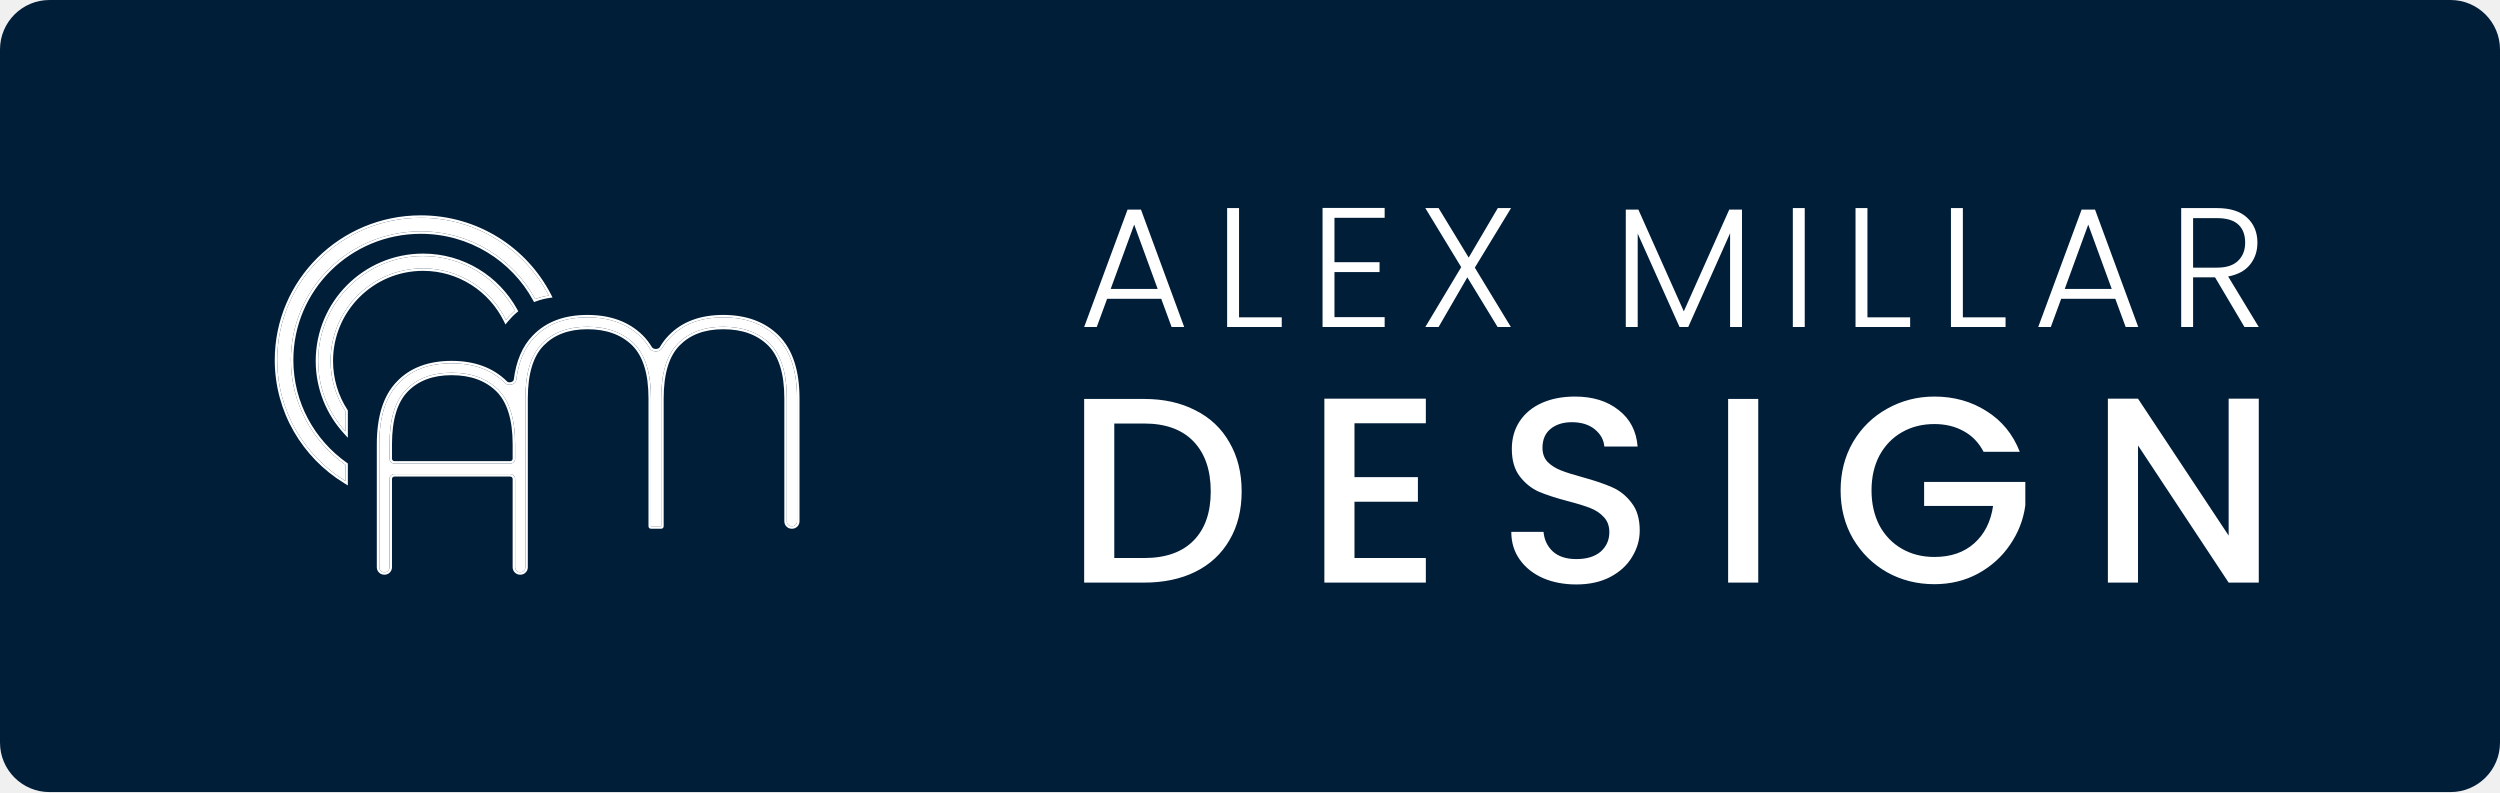
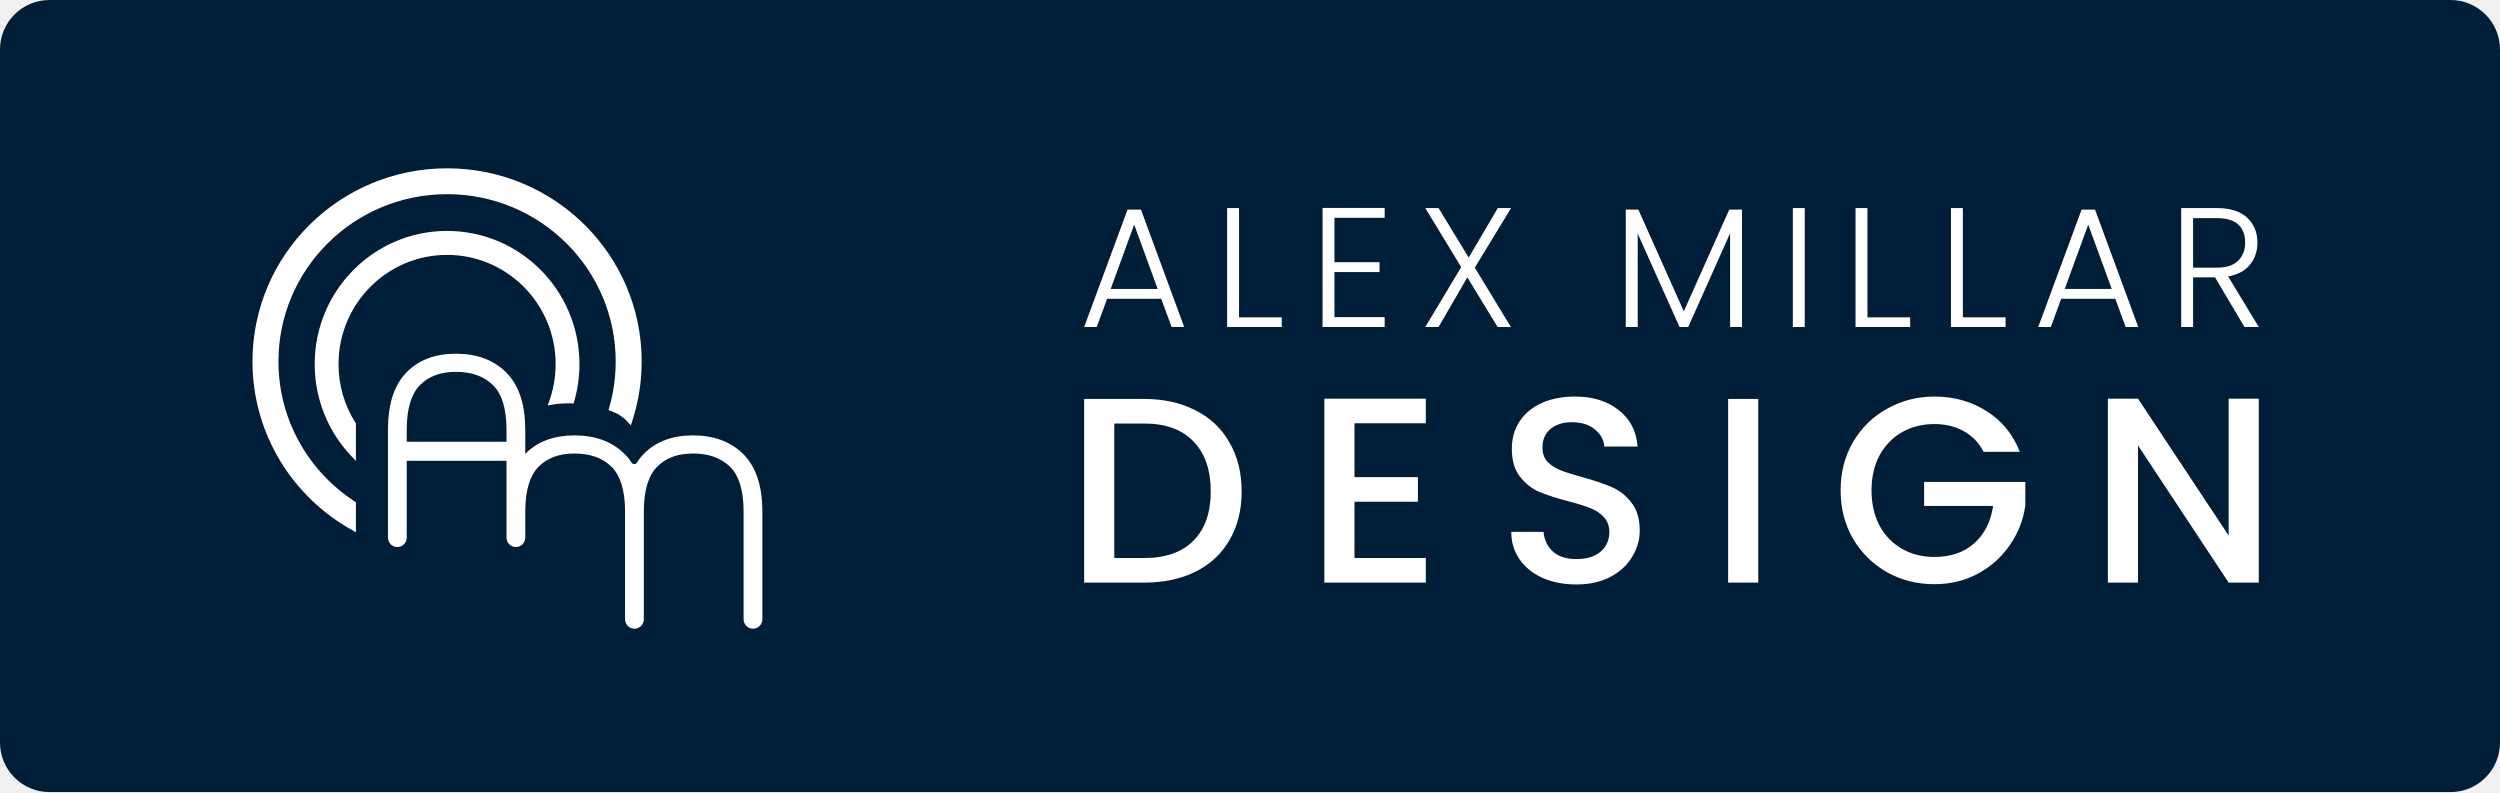
<svg xmlns="http://www.w3.org/2000/svg" width="505" height="160" viewBox="0 0 505 160" fill="none">
  <rect width="505" height="160" rx="10" fill="#011E39" />
  <path fill-rule="evenodd" clip-rule="evenodd" d="M269.563 52.963V43.993H279.701V42H267.157V66.057H279.701V64.064H269.563V54.956H278.67V52.963H269.563ZM297.913 54.063L305.199 66.057H302.519L296.401 56.022L290.593 66.057H287.912L295.164 53.96L287.912 42.034H290.593L296.676 52.035L302.553 42.034H305.234L297.913 54.063ZM364.557 42.034V66.057H362.152V42.034H364.557ZM385.849 64.098H377.222V42.034H374.817V66.057H385.849V64.098ZM396.499 64.098H405.125V66.057H394.093V42.034H396.499V64.098ZM447.44 56.022L453.385 66.057H456.272L450.086 55.85C452.033 55.483 453.5 54.693 454.485 53.479C455.493 52.242 455.997 50.752 455.997 49.011C455.997 46.926 455.298 45.242 453.901 43.959C452.526 42.676 450.498 42.034 447.818 42.034H440.601V66.057H443.006V56.022H447.44ZM447.852 54.063H443.006V44.062H447.818C449.788 44.062 451.232 44.497 452.148 45.368C453.064 46.216 453.523 47.43 453.523 49.011C453.523 50.546 453.042 51.772 452.079 52.688C451.14 53.605 449.731 54.063 447.852 54.063ZM416.36 60.352H427.289L429.385 66.057H431.928L423.199 42.344H420.484L411.72 66.057H414.263L416.36 60.352ZM421.824 45.368L426.567 58.359H417.081L421.824 45.368ZM351.883 66.057V42.344H349.305L340.129 62.895L330.953 42.344H328.41V66.057H330.816V47.19L339.27 66.057H341.023L349.477 47.121V66.057H351.883ZM250.286 64.098H258.912V66.057H247.88V42.034H250.286V64.098ZM223.64 60.352H234.568L236.665 66.057H239.208L230.479 42.344H227.764L219 66.057H221.543L223.64 60.352ZM229.104 45.368L233.847 58.359H224.361L229.104 45.368Z" fill="white" />
  <path fill-rule="evenodd" clip-rule="evenodd" d="M311.688 116.778C313.68 117.632 315.922 118.059 318.413 118.059C321.047 118.059 323.324 117.561 325.246 116.564C327.203 115.532 328.68 114.18 329.676 112.507C330.708 110.835 331.224 109.056 331.224 107.17C331.224 104.821 330.673 102.953 329.57 101.565C328.502 100.141 327.185 99.091 325.62 98.415C324.089 97.739 322.097 97.063 319.641 96.387C317.791 95.889 316.332 95.426 315.264 94.999C314.196 94.572 313.307 94.003 312.595 93.291C311.919 92.544 311.581 91.601 311.581 90.462C311.581 88.789 312.132 87.508 313.236 86.618C314.339 85.729 315.762 85.284 317.506 85.284C319.428 85.284 320.976 85.764 322.15 86.725C323.324 87.686 323.965 88.843 324.072 90.195H330.797C330.548 87.063 329.267 84.608 326.954 82.829C324.677 81.014 321.741 80.106 318.147 80.106C315.62 80.106 313.396 80.533 311.474 81.387C309.552 82.241 308.058 83.469 306.99 85.07C305.923 86.672 305.389 88.54 305.389 90.675C305.389 92.989 305.923 94.839 306.99 96.227C308.058 97.615 309.339 98.647 310.834 99.323C312.364 99.963 314.339 100.604 316.759 101.244C318.68 101.743 320.175 102.205 321.243 102.632C322.346 103.059 323.253 103.664 323.965 104.447C324.712 105.23 325.086 106.244 325.086 107.49C325.086 109.091 324.499 110.408 323.324 111.44C322.15 112.436 320.513 112.935 318.413 112.935C316.385 112.935 314.801 112.419 313.663 111.387C312.559 110.355 311.937 109.038 311.794 107.436H305.282C305.282 109.572 305.852 111.44 306.99 113.041C308.129 114.643 309.695 115.888 311.688 116.778ZM396.677 87.099C398.386 88.024 399.72 89.412 400.681 91.263H407.994C406.606 87.704 404.364 84.964 401.268 83.042C398.208 81.085 394.702 80.106 390.752 80.106C387.3 80.106 384.116 80.925 381.197 82.562C378.315 84.163 376.02 86.405 374.312 89.287C372.639 92.17 371.803 95.426 371.803 99.056C371.803 102.686 372.639 105.942 374.312 108.824C376.02 111.707 378.315 113.967 381.197 115.603C384.08 117.205 387.265 118.006 390.752 118.006C393.991 118.006 396.927 117.294 399.56 115.87C402.229 114.411 404.382 112.472 406.019 110.052C407.691 107.632 408.723 104.981 409.115 102.099V97.348H388.671V102.205H402.603C402.14 105.372 400.877 107.881 398.813 109.732C396.749 111.582 394.062 112.507 390.752 112.507C388.297 112.507 386.108 111.956 384.187 110.853C382.265 109.75 380.753 108.184 379.649 106.155C378.582 104.091 378.048 101.725 378.048 99.056C378.048 96.387 378.582 94.038 379.649 92.01C380.753 89.981 382.265 88.416 384.187 87.312C386.108 86.209 388.297 85.658 390.752 85.658C392.994 85.658 394.969 86.138 396.677 87.099ZM450.187 117.685H456.272V80.533H450.187V108.184L431.878 80.533H425.793V117.685H431.878V89.981L450.187 117.685ZM355.166 80.587V117.685H349.081V80.587H355.166ZM273.606 85.498V96.387H286.417V101.351H273.606V112.721H288.019V117.685H267.521V80.533H288.019V85.498H273.606ZM241.473 82.882C238.519 81.352 235.067 80.587 231.117 80.587H219V117.685H231.117C235.067 117.685 238.519 116.956 241.473 115.497C244.462 114.002 246.757 111.867 248.359 109.091C249.996 106.315 250.814 103.042 250.814 99.269C250.814 95.497 249.996 92.206 248.359 89.394C246.757 86.547 244.462 84.377 241.473 82.882ZM241.099 109.198C238.786 111.547 235.459 112.721 231.117 112.721H225.085V85.551H231.117C235.459 85.551 238.786 86.761 241.099 89.181C243.412 91.601 244.569 94.963 244.569 99.269C244.569 103.54 243.412 106.849 241.099 109.198Z" fill="white" />
-   <mask id="path-4-outside-1_119_108" maskUnits="userSpaceOnUse" x="55" y="43" width="107" height="74" fill="black">
-     <rect fill="white" x="55" y="43" width="107" height="74" />
-     <path fill-rule="evenodd" clip-rule="evenodd" d="M108.109 60.402C103.677 52.262 94.988 46.731 84.997 46.731C70.506 46.731 58.758 58.366 58.758 72.719C58.758 81.447 63.101 89.17 69.767 93.884V97.162C61.507 92.103 56 83.049 56 72.719C56 56.858 68.983 44 84.997 44C96.281 44 106.057 50.382 110.85 59.698C109.901 59.84 108.984 60.078 108.109 60.402ZM69.767 87.141V83.063C67.874 80.139 66.775 76.653 66.775 72.908C66.775 62.574 75.147 54.211 85.455 54.211C92.796 54.211 99.156 58.452 102.208 64.628C102.762 63.948 103.379 63.322 104.051 62.759C100.458 56.189 93.481 51.727 85.455 51.727C73.748 51.727 64.273 61.219 64.273 72.908C64.273 78.386 66.353 83.38 69.767 87.141ZM131.495 106.307C131.495 106.307 131.495 106.307 131.495 106.307L133.56 106.307C133.56 106.307 133.56 106.307 133.56 106.307C133.561 106.307 133.561 106.307 133.561 106.307V80.472C133.561 75.326 134.712 71.678 136.923 69.427C139.15 67.159 142.19 66.006 146.095 66.006C150.082 66.006 153.206 67.16 155.515 69.431C157.764 71.683 158.935 75.329 158.935 80.472V105.307C158.935 105.86 159.383 106.307 159.935 106.307H160C160.552 106.307 161 105.86 161 105.307V80.472C161 75.022 159.682 70.882 156.967 68.137L156.965 68.134C154.262 65.442 150.623 64.115 146.095 64.115C141.569 64.115 137.985 65.442 135.403 68.14C134.764 68.797 134.206 69.538 133.726 70.362C133.241 71.194 131.75 71.203 131.255 70.376C130.76 69.549 130.185 68.802 129.527 68.137L129.525 68.134C126.822 65.442 123.183 64.115 118.655 64.115C114.129 64.115 110.545 65.442 107.963 68.14C105.96 70.2 104.743 73.089 104.276 76.767C104.163 77.655 102.717 78.056 102.087 77.419L102.085 77.417C99.382 74.725 95.743 73.397 91.215 73.397C86.689 73.397 83.105 74.724 80.522 77.423C77.89 80.131 76.615 84.271 76.615 89.754L76.615 114.59C76.615 115.142 77.063 115.59 77.615 115.59H77.681C78.233 115.59 78.681 115.142 78.681 114.59L78.681 96.759C78.681 96.207 79.128 95.759 79.681 95.759H103.055C103.607 95.759 104.055 96.207 104.055 96.759V114.59C104.055 115.142 104.503 115.59 105.055 115.59H105.12C105.672 115.59 106.12 115.142 106.12 114.59V106.308C106.12 106.308 106.12 106.307 106.12 106.307C106.121 106.307 106.121 106.307 106.121 106.307V80.472C106.121 75.326 107.272 71.678 109.483 69.427C111.71 67.159 114.75 66.006 118.655 66.006C122.642 66.006 125.766 67.16 128.075 69.431C130.324 71.683 131.495 75.329 131.495 80.472L131.495 106.307ZM78.681 92.65C78.681 93.202 79.128 93.65 79.681 93.65H103.055C103.607 93.65 104.055 93.202 104.055 92.65V89.754C104.055 84.611 102.884 80.965 100.635 78.713C98.326 76.442 95.202 75.288 91.215 75.288C87.311 75.288 84.27 76.441 82.043 78.709C79.832 80.961 78.681 84.609 78.681 89.754V92.65Z" />
-   </mask>
-   <path fill-rule="evenodd" clip-rule="evenodd" d="M108.109 60.402C103.677 52.262 94.988 46.731 84.997 46.731C70.506 46.731 58.758 58.366 58.758 72.719C58.758 81.447 63.101 89.17 69.767 93.884V97.162C61.507 92.103 56 83.049 56 72.719C56 56.858 68.983 44 84.997 44C96.281 44 106.057 50.382 110.85 59.698C109.901 59.84 108.984 60.078 108.109 60.402ZM69.767 87.141V83.063C67.874 80.139 66.775 76.653 66.775 72.908C66.775 62.574 75.147 54.211 85.455 54.211C92.796 54.211 99.156 58.452 102.208 64.628C102.762 63.948 103.379 63.322 104.051 62.759C100.458 56.189 93.481 51.727 85.455 51.727C73.748 51.727 64.273 61.219 64.273 72.908C64.273 78.386 66.353 83.38 69.767 87.141ZM131.495 106.307C131.495 106.307 131.495 106.307 131.495 106.307L133.56 106.307C133.56 106.307 133.56 106.307 133.56 106.307C133.561 106.307 133.561 106.307 133.561 106.307V80.472C133.561 75.326 134.712 71.678 136.923 69.427C139.15 67.159 142.19 66.006 146.095 66.006C150.082 66.006 153.206 67.16 155.515 69.431C157.764 71.683 158.935 75.329 158.935 80.472V105.307C158.935 105.86 159.383 106.307 159.935 106.307H160C160.552 106.307 161 105.86 161 105.307V80.472C161 75.022 159.682 70.882 156.967 68.137L156.965 68.134C154.262 65.442 150.623 64.115 146.095 64.115C141.569 64.115 137.985 65.442 135.403 68.14C134.764 68.797 134.206 69.538 133.726 70.362C133.241 71.194 131.75 71.203 131.255 70.376C130.76 69.549 130.185 68.802 129.527 68.137L129.525 68.134C126.822 65.442 123.183 64.115 118.655 64.115C114.129 64.115 110.545 65.442 107.963 68.14C105.96 70.2 104.743 73.089 104.276 76.767C104.163 77.655 102.717 78.056 102.087 77.419L102.085 77.417C99.382 74.725 95.743 73.397 91.215 73.397C86.689 73.397 83.105 74.724 80.522 77.423C77.89 80.131 76.615 84.271 76.615 89.754L76.615 114.59C76.615 115.142 77.063 115.59 77.615 115.59H77.681C78.233 115.59 78.681 115.142 78.681 114.59L78.681 96.759C78.681 96.207 79.128 95.759 79.681 95.759H103.055C103.607 95.759 104.055 96.207 104.055 96.759V114.59C104.055 115.142 104.503 115.59 105.055 115.59H105.12C105.672 115.59 106.12 115.142 106.12 114.59V106.308C106.12 106.308 106.12 106.307 106.12 106.307C106.121 106.307 106.121 106.307 106.121 106.307V80.472C106.121 75.326 107.272 71.678 109.483 69.427C111.71 67.159 114.75 66.006 118.655 66.006C122.642 66.006 125.766 67.16 128.075 69.431C130.324 71.683 131.495 75.329 131.495 80.472L131.495 106.307ZM78.681 92.65C78.681 93.202 79.128 93.65 79.681 93.65H103.055C103.607 93.65 104.055 93.202 104.055 92.65V89.754C104.055 84.611 102.884 80.965 100.635 78.713C98.326 76.442 95.202 75.288 91.215 75.288C87.311 75.288 84.27 76.441 82.043 78.709C79.832 80.961 78.681 84.609 78.681 89.754V92.65Z" fill="white" />
-   <path d="M108.109 60.402L107.67 60.641L107.877 61.021L108.283 60.871L108.109 60.402ZM69.767 93.884H70.267V93.625L70.056 93.476L69.767 93.884ZM69.767 97.162L69.506 97.589L70.267 98.055V97.162H69.767ZM110.85 59.698L110.924 60.193L111.614 60.09L111.295 59.47L110.85 59.698ZM69.767 83.063H70.267V82.915L70.187 82.791L69.767 83.063ZM69.767 87.141L69.397 87.477L70.267 88.435V87.141H69.767ZM102.208 64.628L101.76 64.85L102.105 65.547L102.596 64.944L102.208 64.628ZM104.051 62.759L104.372 63.143L104.687 62.879L104.49 62.52L104.051 62.759ZM131.495 106.307L131.495 105.807L131.489 105.807L131.495 106.307ZM131.495 106.307L130.995 106.307V106.307H131.495ZM133.56 106.307L133.56 106.808L133.572 106.807L133.56 106.307ZM133.56 106.307L133.927 106.647L133.928 106.646L133.56 106.307ZM136.923 69.427L137.28 69.777L137.28 69.777L136.923 69.427ZM155.515 69.431L155.869 69.078L155.866 69.075L155.515 69.431ZM156.967 68.137L157.322 67.785L157.32 67.782L156.967 68.137ZM156.965 68.134L156.612 68.489L156.612 68.489L156.965 68.134ZM146.095 64.115L146.095 64.615H146.095V64.115ZM135.403 68.14L135.761 68.489L135.764 68.486L135.403 68.14ZM133.726 70.362L134.158 70.613L134.158 70.613L133.726 70.362ZM131.255 70.376L131.685 70.12L131.685 70.12L131.255 70.376ZM129.527 68.137L129.882 67.785L129.88 67.782L129.527 68.137ZM129.525 68.134L129.172 68.489L129.172 68.489L129.525 68.134ZM118.655 64.115L118.655 64.615H118.655V64.115ZM107.963 68.14L108.321 68.489L108.324 68.486L107.963 68.14ZM104.276 76.767L103.78 76.704L103.78 76.704L104.276 76.767ZM102.087 77.419L102.442 77.067L102.44 77.064L102.087 77.419ZM102.085 77.417L101.732 77.771L101.732 77.771L102.085 77.417ZM80.522 77.423L80.881 77.771L80.884 77.769L80.522 77.423ZM76.615 89.754L77.115 89.754V89.754H76.615ZM76.615 114.59L76.115 114.59V114.59H76.615ZM78.681 114.59L78.181 114.59V114.59H78.681ZM78.681 96.759L79.181 96.759V96.759H78.681ZM109.483 69.427L109.84 69.777L109.84 69.777L109.483 69.427ZM128.075 69.431L128.429 69.078L128.426 69.075L128.075 69.431ZM131.495 80.472L131.995 80.472V80.472H131.495ZM100.635 78.713L100.989 78.36L100.986 78.357L100.635 78.713ZM91.215 75.288L91.215 75.788H91.215V75.288ZM82.043 78.709L82.4 79.06L82.4 79.06L82.043 78.709ZM78.681 89.754L78.181 89.754V89.754H78.681ZM84.997 47.231C94.8 47.231 103.323 52.657 107.67 60.641L108.548 60.163C104.031 51.867 95.177 46.231 84.997 46.231V47.231ZM59.258 72.719C59.258 58.647 70.777 47.231 84.997 47.231V46.231C70.234 46.231 58.258 58.086 58.258 72.719H59.258ZM70.056 93.476C63.516 88.851 59.258 81.276 59.258 72.719H58.258C58.258 81.617 62.687 89.49 69.479 94.292L70.056 93.476ZM70.267 97.162V93.884H69.267V97.162H70.267ZM55.5 72.719C55.5 83.231 61.105 92.443 69.506 97.589L70.029 96.736C61.908 91.763 56.5 82.866 56.5 72.719H55.5ZM84.997 43.5C68.711 43.5 55.5 56.577 55.5 72.719H56.5C56.5 57.139 69.254 44.5 84.997 44.5V43.5ZM111.295 59.47C106.418 49.992 96.473 43.5 84.997 43.5V44.5C96.088 44.5 105.695 50.772 110.405 59.927L111.295 59.47ZM108.283 60.871C109.126 60.559 110.009 60.329 110.924 60.193L110.776 59.204C109.793 59.351 108.842 59.597 107.935 59.933L108.283 60.871ZM69.267 83.063V87.141H70.267V83.063H69.267ZM66.275 72.908C66.275 76.752 67.404 80.333 69.348 83.335L70.187 82.791C68.345 79.946 67.275 76.553 67.275 72.908H66.275ZM85.455 53.711C74.871 53.711 66.275 62.298 66.275 72.908H67.275C67.275 62.85 75.423 54.711 85.455 54.711V53.711ZM102.656 64.407C99.523 58.066 92.994 53.711 85.455 53.711V54.711C92.599 54.711 98.788 58.837 101.76 64.85L102.656 64.407ZM103.73 62.376C103.034 62.959 102.394 63.608 101.821 64.312L102.596 64.944C103.129 64.289 103.724 63.685 104.372 63.143L103.73 62.376ZM85.455 52.227C93.291 52.227 100.103 56.583 103.613 62.999L104.49 62.52C100.812 55.795 93.671 51.227 85.455 51.227V52.227ZM64.773 72.908C64.773 61.495 74.024 52.227 85.455 52.227V51.227C73.471 51.227 63.773 60.943 63.773 72.908H64.773ZM70.138 86.805C66.804 83.132 64.773 78.257 64.773 72.908H63.773C63.773 78.515 65.903 83.628 69.397 87.477L70.138 86.805ZM131.489 105.807C131.767 105.804 131.995 106.028 131.995 106.307H130.995C130.995 106.587 131.224 106.811 131.502 106.807L131.489 105.807ZM133.56 105.807L131.495 105.807L131.495 106.807L133.56 106.807L133.56 105.807ZM133.194 105.967C133.285 105.869 133.413 105.811 133.548 105.808L133.572 106.807C133.708 106.804 133.835 106.746 133.927 106.647L133.194 105.967ZM133.061 106.307C133.061 106.183 133.107 106.062 133.193 105.968L133.928 106.646C134.014 106.553 134.061 106.431 134.061 106.307H133.061ZM133.061 80.472V106.307H134.061V80.472H133.061ZM136.566 69.077C134.223 71.463 133.061 75.267 133.061 80.472H134.061C134.061 75.385 135.201 71.894 137.28 69.777L136.566 69.077ZM146.095 65.506C142.086 65.506 138.906 66.694 136.566 69.077L137.28 69.777C139.394 67.624 142.295 66.506 146.095 66.506V65.506ZM155.866 69.075C153.444 66.693 150.185 65.506 146.095 65.506V66.506C149.98 66.506 152.968 67.627 155.164 69.787L155.866 69.075ZM159.435 80.472C159.435 75.268 158.252 71.464 155.869 69.078L155.161 69.784C157.276 71.901 158.435 75.39 158.435 80.472H159.435ZM159.435 105.307V80.472H158.435V105.307H159.435ZM159.935 105.807C159.659 105.807 159.435 105.584 159.435 105.307H158.435C158.435 106.136 159.106 106.807 159.935 106.807V105.807ZM160 105.807H159.935V106.807H160V105.807ZM160.5 105.307C160.5 105.584 160.276 105.807 160 105.807V106.807C160.828 106.807 161.5 106.136 161.5 105.307H160.5ZM160.5 80.472V105.307H161.5V80.472H160.5ZM156.611 68.488C159.199 71.104 160.5 75.094 160.5 80.472H161.5C161.5 74.95 160.165 70.659 157.322 67.785L156.611 68.488ZM156.612 68.489L156.614 68.491L157.32 67.782L157.317 67.78L156.612 68.489ZM146.095 64.615C150.52 64.615 154.022 65.909 156.612 68.489L157.318 67.78C154.503 64.976 150.726 63.615 146.095 63.615V64.615ZM135.764 68.486C138.231 65.908 141.671 64.615 146.095 64.615L146.095 63.615C141.467 63.615 137.74 64.975 135.041 67.795L135.764 68.486ZM134.158 70.613C134.618 69.823 135.152 69.115 135.761 68.489L135.044 67.792C134.376 68.479 133.793 69.253 133.294 70.11L134.158 70.613ZM130.826 70.633C131.191 71.242 131.884 71.495 132.497 71.491C133.111 71.488 133.801 71.227 134.158 70.613L133.294 70.11C133.166 70.329 132.868 70.489 132.491 70.491C132.115 70.493 131.815 70.337 131.685 70.12L130.826 70.633ZM129.171 68.488C129.8 69.124 130.351 69.838 130.826 70.633L131.685 70.12C131.17 69.259 130.57 68.48 129.882 67.785L129.171 68.488ZM129.172 68.489L129.174 68.491L129.88 67.782L129.878 67.78L129.172 68.489ZM118.655 64.615C123.08 64.615 126.582 65.909 129.172 68.489L129.878 67.78C127.063 64.976 123.286 63.615 118.655 63.615V64.615ZM108.324 68.486C110.791 65.908 114.231 64.615 118.655 64.615L118.655 63.615C114.027 63.615 110.3 64.975 107.601 67.795L108.324 68.486ZM104.772 76.83C105.23 73.225 106.415 70.449 108.321 68.489L107.604 67.792C105.505 69.951 104.257 72.953 103.78 76.704L104.772 76.83ZM101.731 77.77C102.219 78.264 102.954 78.307 103.514 78.145C104.073 77.983 104.68 77.549 104.772 76.83L103.78 76.704C103.758 76.873 103.586 77.083 103.236 77.184C102.888 77.285 102.584 77.211 102.442 77.067L101.731 77.77ZM101.732 77.771L101.734 77.773L102.44 77.064L102.437 77.062L101.732 77.771ZM91.215 73.897C95.639 73.897 99.142 75.191 101.732 77.771L102.438 77.062C99.623 74.258 95.846 72.897 91.215 72.897V73.897ZM80.884 77.769C83.351 75.191 86.791 73.897 91.215 73.897V72.897C86.587 72.897 82.86 74.257 80.161 77.077L80.884 77.769ZM77.115 89.754C77.115 84.337 78.376 80.348 80.881 77.771L80.164 77.074C77.404 79.913 76.115 84.205 76.115 89.754H77.115ZM77.115 114.59L77.115 89.754L76.115 89.754L76.115 114.59L77.115 114.59ZM77.615 115.09C77.339 115.09 77.115 114.866 77.115 114.59H76.115C76.115 115.418 76.787 116.09 77.615 116.09V115.09ZM77.681 115.09H77.615V116.09H77.681V115.09ZM78.181 114.59C78.181 114.866 77.957 115.09 77.681 115.09V116.09C78.509 116.09 79.181 115.418 79.181 114.59H78.181ZM78.181 96.759L78.181 114.59L79.181 114.59L79.181 96.759L78.181 96.759ZM79.681 95.259C78.852 95.259 78.181 95.931 78.181 96.759H79.181C79.181 96.483 79.404 96.259 79.681 96.259V95.259ZM103.055 95.259H79.681V96.259H103.055V95.259ZM104.555 96.759C104.555 95.931 103.883 95.259 103.055 95.259V96.259C103.331 96.259 103.555 96.483 103.555 96.759H104.555ZM104.555 114.59V96.759H103.555V114.59H104.555ZM105.055 115.09C104.779 115.09 104.555 114.866 104.555 114.59H103.555C103.555 115.418 104.226 116.09 105.055 116.09V115.09ZM105.12 115.09H105.055V116.09H105.12V115.09ZM105.62 114.59C105.62 114.866 105.396 115.09 105.12 115.09V116.09C105.948 116.09 106.62 115.418 106.62 114.59H105.62ZM105.62 106.308V114.59H106.62V106.308H105.62ZM106.12 105.807C105.844 105.807 105.62 106.031 105.62 106.308H106.62C106.62 106.584 106.396 106.807 106.12 106.807V105.807ZM105.621 106.307C105.621 106.027 105.849 105.807 106.12 105.807V106.807C106.393 106.807 106.621 106.588 106.621 106.307H105.621ZM105.621 80.472V106.307H106.621V80.472H105.621ZM109.126 69.077C106.784 71.463 105.621 75.267 105.621 80.472H106.621C106.621 75.385 107.761 71.894 109.84 69.777L109.126 69.077ZM118.655 65.506C114.646 65.506 111.466 66.694 109.126 69.077L109.84 69.777C111.954 67.624 114.855 66.506 118.655 66.506V65.506ZM128.426 69.075C126.005 66.693 122.745 65.506 118.655 65.506V66.506C122.54 66.506 125.528 67.627 127.725 69.787L128.426 69.075ZM131.995 80.472C131.995 75.268 130.812 71.464 128.429 69.078L127.721 69.784C129.836 71.901 130.995 75.39 130.995 80.472H131.995ZM131.995 106.307L131.995 80.472L130.995 80.472L130.995 106.307L131.995 106.307ZM79.681 93.15C79.404 93.15 79.181 92.926 79.181 92.65H78.181C78.181 93.478 78.852 94.15 79.681 94.15V93.15ZM103.055 93.15H79.681V94.15H103.055V93.15ZM103.555 92.65C103.555 92.926 103.331 93.15 103.055 93.15V94.15C103.883 94.15 104.555 93.478 104.555 92.65H103.555ZM103.555 89.754V92.65H104.555V89.754H103.555ZM100.281 79.067C102.396 81.184 103.555 84.672 103.555 89.754H104.555C104.555 84.55 103.372 80.746 100.989 78.36L100.281 79.067ZM91.215 75.788C95.1 75.788 98.088 76.909 100.284 79.07L100.986 78.357C98.564 75.975 95.305 74.788 91.215 74.788V75.788ZM82.4 79.06C84.514 76.906 87.415 75.788 91.215 75.788L91.215 74.788C87.206 74.788 84.026 75.976 81.686 78.359L82.4 79.06ZM79.181 89.754C79.181 84.668 80.321 81.177 82.4 79.06L81.686 78.359C79.344 80.745 78.181 84.549 78.181 89.754L79.181 89.754ZM79.181 92.65V89.754H78.181V92.65H79.181Z" fill="white" mask="url(#path-4-outside-1_119_108)" />
+   <path fill-rule="evenodd" clip-rule="evenodd" d="M122.914 82.836L123.044 82.387C123.907 79.413 124.37 76.269 124.37 73.018C124.37 54.36 109.127 39.222 90.309 39.222C71.492 39.222 56.248 54.36 56.248 73.018C56.248 84.854 62.381 95.272 71.671 101.31L71.898 101.458V107.511L71.161 107.102C59.136 100.432 51 87.67 51 73.018C51 51.463 68.606 34 90.309 34C112.013 34 129.618 51.463 129.618 73.018C129.618 77.234 128.944 81.295 127.698 85.1L127.429 85.92L126.855 85.278C126.442 84.815 125.946 84.381 125.358 83.98C124.821 83.613 124.125 83.285 123.35 82.997L122.914 82.836ZM115.87 81.488L115.489 81.48C114.339 81.457 112.803 81.493 111.488 81.745L110.628 81.911L110.927 81.083C111.774 78.734 112.237 76.198 112.237 73.552C112.237 61.367 102.42 51.489 90.309 51.489C78.199 51.489 68.381 61.367 68.381 73.552C68.381 77.922 69.643 81.993 71.82 85.42L71.898 85.543V93.104L71.043 92.21C66.415 87.373 63.569 80.796 63.569 73.552C63.569 58.693 75.541 46.647 90.309 46.647C105.077 46.647 117.049 58.693 117.049 73.552C117.049 76.179 116.675 78.719 115.977 81.12L115.87 81.488ZM105.112 103.312L105.111 108.593L105.111 104.093L105.112 103.312ZM123.57 94.328C121.779 92.558 119.325 91.611 116.05 91.611C112.851 91.611 110.475 92.554 108.756 94.316C107.09 96.023 106.107 98.913 106.107 103.312L106.106 108.593C106.106 109.647 105.257 110.501 104.21 110.501C103.163 110.501 102.314 109.647 102.314 108.593L102.314 93.088H82.16L82.16 108.593C82.16 109.647 81.311 110.501 80.263 110.501C79.216 110.501 78.367 109.647 78.367 108.593L78.367 86.814C78.367 81.868 79.507 77.93 82.056 75.29C84.54 72.681 87.952 71.45 92.103 71.45C96.26 71.45 99.709 72.682 102.291 75.271L102.299 75.278C104.922 77.947 106.106 81.884 106.106 86.814L106.106 91.682C108.581 89.146 111.956 87.948 116.05 87.948C120.207 87.948 123.656 89.181 126.239 91.77L126.246 91.777C126.785 92.325 127.265 92.93 127.687 93.588C127.706 93.616 127.832 93.734 128.12 93.732C128.409 93.731 128.534 93.611 128.553 93.582C128.961 92.93 129.427 92.331 129.95 91.789C132.434 89.179 135.846 87.948 139.997 87.948C144.153 87.948 147.603 89.181 150.185 91.77L150.193 91.777C152.816 94.445 154 98.383 154 103.312V125.092C154 126.146 153.151 127 152.104 127C151.056 127 150.207 126.146 150.207 125.092V103.312C150.207 98.922 149.211 96.037 147.517 94.329C145.726 92.558 143.272 91.611 139.997 91.611C136.798 91.611 134.422 92.554 132.703 94.316C131.037 96.023 130.054 98.913 130.054 103.312L130.053 125.092C130.053 126.146 129.204 127 128.157 127C127.109 127 126.26 126.146 126.26 125.092V103.312C126.26 98.922 125.264 96.037 123.57 94.328ZM102.314 89.233V86.814C102.314 82.423 101.317 79.538 99.623 77.83C97.832 76.059 95.378 75.112 92.103 75.112C88.904 75.112 86.528 76.055 84.809 77.817C83.143 79.524 82.16 82.414 82.16 86.814L82.16 89.233H102.314Z" fill="white" />
</svg>
